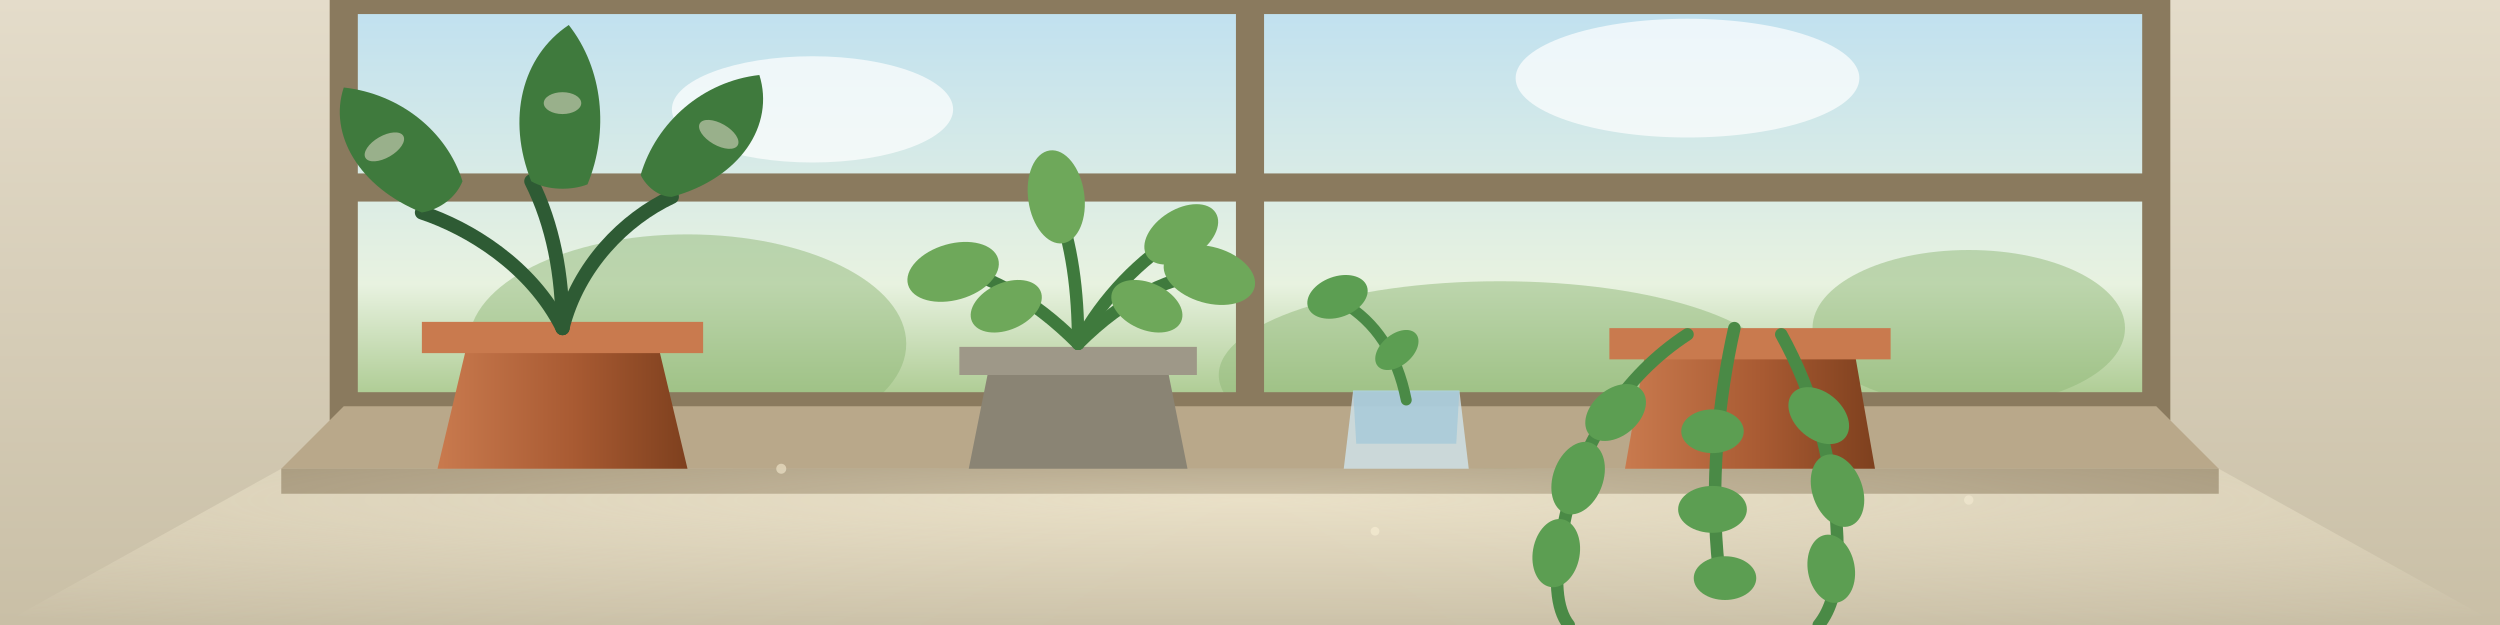
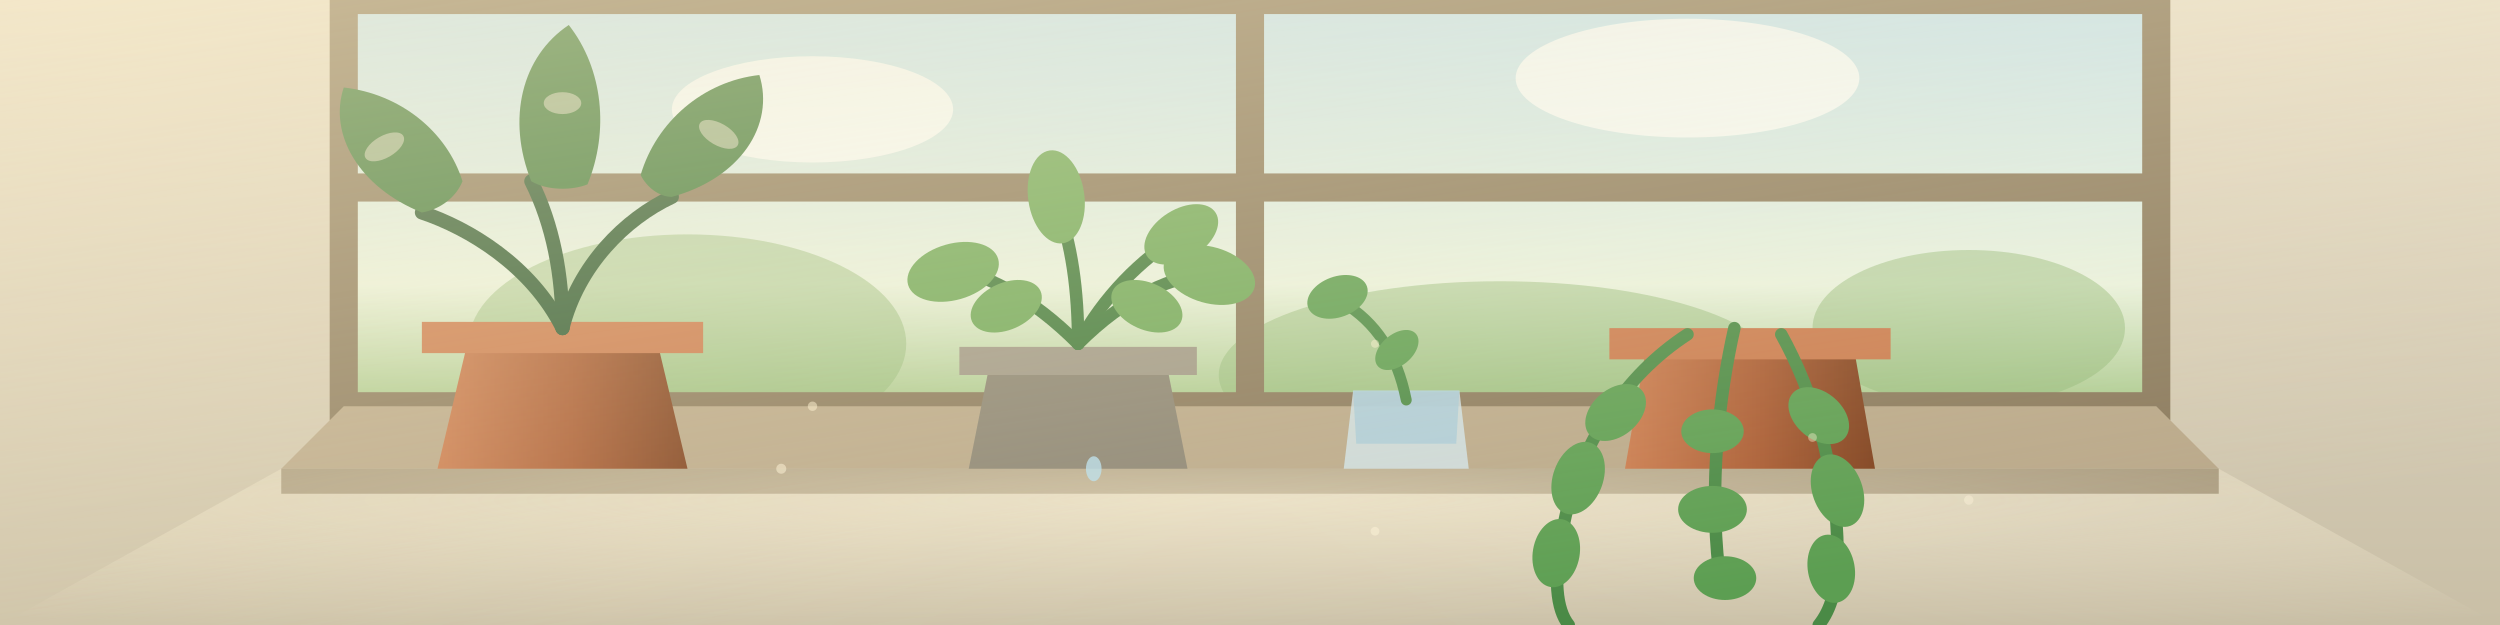
<svg xmlns="http://www.w3.org/2000/svg" viewBox="0 0 160 40" width="1600" height="400" role="presentation" preserveAspectRatio="xMidYMid slice">
  <style>
    .sway { animation: breathe 13s ease-in-out infinite alternate;
            transform-box: fill-box; transform-origin: 50% 0 }
    .s2 { animation-duration: 16s; animation-delay: -5s }
    .s3 { animation-duration: 11s; animation-delay: -3s }
    @keyframes breathe { from { transform: rotate(-1.4deg) } to { transform: rotate(1.4deg) } }
    .mote { animation: float 15s linear infinite }
    .m2 { animation-delay: -5s } .m3 { animation-delay: -10s }
    @keyframes float {
      0% { transform: translate(0,0); opacity: 0 }
      25% { opacity: .5 }
      100% { transform: translate(6px,-14px); opacity: 0 }
    }
    @media (prefers-reduced-motion: reduce) { .sway, .mote { animation: none } }
+     .leanleft { animation: reach 17s ease-in-out infinite alternate;
+                 transform-box: view-box; transform-origin: 80px 40px }
+     @keyframes reach { from { transform: skewX(-.7deg) } to { transform: skewX(.7deg) } }
+     .sunbeam { animation: creep 21s ease-in-out infinite alternate }
+     @keyframes creep { from { transform: translateX(-9px); opacity: .3 }
+                        to { transform: translateX(9px); opacity: .58 } }
+     @media (prefers-reduced-motion: reduce) { .leanleft, .sunbeam { animation: none } }
+     .dust { animation: swim 19s linear infinite }
+     .d2 { animation-delay: -6.4s } .d3 { animation-delay: -12.8s }
+     @keyframes swim { 0% { transform: translate(0,0); opacity: 0 }
+                       25% { opacity: .55 }
+                       100% { transform: translate(-7px,-15px); opacity: 0 } }
+     .drip { animation: bead 11s ease-in infinite }
+     @keyframes bead { 0%,62% { transform: translateY(0); opacity: 0 }
+                       66% { opacity: .8 }
+                       86%,100% { transform: translateY(7px); opacity: 0 } }
+     @media (prefers-reduced-motion: reduce) { .dust, .drip { animation: none } }
  </style>
  <defs>
+     <linearGradient id="sillbeam" x1="0" y1="0" x2=".6" y2="1">
+       <stop offset="0%" stop-color="#FFF0C8" stop-opacity=".55" />
+       <stop offset="100%" stop-color="#FFF0C8" stop-opacity="0" />
+     </linearGradient>
    <linearGradient id="wallP" x1="0" y1="0" x2="0" y2="1">
      <stop offset="0%" stop-color="#E4DCCA" />
      <stop offset="100%" stop-color="#C9BFA6" />
    </linearGradient>
    <linearGradient id="outside" x1="0" y1="0" x2="0" y2="1">
      <stop offset="0%" stop-color="#BFE0F0" />
      <stop offset="70%" stop-color="#E8F2E0" />
      <stop offset="100%" stop-color="#A8C88C" />
    </linearGradient>
    <linearGradient id="terracotta" x1="0" y1="0" x2="1" y2="0">
      <stop offset="0%" stop-color="#C97A4E" />
      <stop offset="55%" stop-color="#A85A32" />
      <stop offset="100%" stop-color="#7E401E" />
    </linearGradient>
    <radialGradient id="sunP" cx=".5" cy=".2" r=".9">
      <stop offset="0%" stop-color="#FFF6DC" stop-opacity=".55" />
      <stop offset="100%" stop-color="#FFF6DC" stop-opacity="0" />
    </radialGradient>
  </defs>
  <rect width="160" height="40" fill="url(#wallP)" />
  <path d="M22 0 L138 0 L138 26 L22 26 Z" fill="url(#outside)" />
  <g fill="#8FB878" opacity=".5">
    <ellipse cx="44" cy="22" rx="14" ry="7" />
    <ellipse cx="96" cy="24" rx="18" ry="6" />
    <ellipse cx="126" cy="21" rx="10" ry="5" />
  </g>
  <g fill="#FFFFFF" opacity=".7">
    <ellipse cx="52" cy="7" rx="9" ry="3.4" />
    <ellipse cx="108" cy="5" rx="11" ry="3.8" />
  </g>
  <g stroke="#8A7A5E" stroke-width="1.8" fill="none">
    <path d="M22 0 L138 0 L138 26 L22 26 Z" />
    <path d="M80 0 L80 26" />
    <path d="M22 12 L138 12" />
  </g>
  <path d="M22 26 L138 26 L142 30 L18 30 Z" fill="#B9A88A" />
  <path d="M18 30 L142 30 L142 31.6 L18 31.6 Z" fill="#8A7A5E" />
  <path d="M18 30 L142 30 L160 40 L0 40 Z" fill="url(#sunP)" />
  <g class="sway">
    <path d="M28 30 L44 30 L42 21.6 L30 21.6 Z" fill="url(#terracotta)" />
    <path d="M27 22.6 L45 22.6 L45 20.6 L27 20.6 Z" fill="#C97A4E" />
    <g stroke="#2E5B34" stroke-width=".9" fill="none" stroke-linecap="round">
      <path d="M36 21 C34 17 30 14.6 27 13.6" />
      <path d="M36 21 C37 17 40 14 43 12.6" />
      <path d="M36 21 C36 17.6 35.4 14.4 34 11.6" />
    </g>
    <g fill="#3F7A3D">
      <path d="M27 13.6 C23 12 21 8.6 22 5.6 C25.6 6 28.6 8.4 29.6 11.6 C29.2 12.6 28.2 13.4 27 13.6 Z" />
      <path d="M43 12.6 C47.4 11.4 49.6 8 48.6 4.8 C45 5.2 42 7.8 41 11.2 C41.4 12 42.2 12.6 43 12.6 Z" />
      <path d="M34 11.6 C32.4 7.6 33.4 3.6 36.4 1.6 C38.6 4.4 39 8.4 37.6 11.8                C36.6 12.2 35 12.2 34 11.6 Z" />
    </g>
    <g fill="#E4DCCA" opacity=".55">
      <ellipse cx="24.6" cy="9.4" rx="1.4" ry=".7" transform="rotate(-30 24.6 9.4)" />
      <ellipse cx="46" cy="8.6" rx="1.4" ry=".7" transform="rotate(30 46 8.6)" />
      <ellipse cx="36" cy="6.6" rx="1.2" ry=".7" />
    </g>
  </g>
  <g>
    <path d="M104 30 L120 30 L118.6 22 L105.4 22 Z" fill="url(#terracotta)" />
    <path d="M103 23 L121 23 L121 21 L103 21 Z" fill="#C97A4E" />
    <g class="sway s2" stroke="#4A8A46" stroke-width=".8" fill="none" stroke-linecap="round">
      <path d="M108 21.4 C104 24 101 28.4 100 34 C99.4 37 99.6 39 100.4 40" />
      <path d="M114 21.4 C116 25 117.6 30 117.6 35.4 C117.6 37.6 117.2 39 116.4 40" />
      <path d="M111 21 C110 25.4 109.4 31 110 36.4" />
    </g>
    <g class="sway s2" fill="#5C9E52">
      <ellipse cx="103.4" cy="26.4" rx="2.2" ry="1.5" transform="rotate(-40 103.4 26.4)" />
      <ellipse cx="101" cy="30.6" rx="2.4" ry="1.6" transform="rotate(-70 101 30.6)" />
      <ellipse cx="99.6" cy="35.4" rx="2.2" ry="1.5" transform="rotate(-80 99.6 35.4)" />
      <ellipse cx="116.4" cy="26.6" rx="2.2" ry="1.5" transform="rotate(40 116.4 26.6)" />
      <ellipse cx="117.6" cy="31.4" rx="2.4" ry="1.6" transform="rotate(70 117.6 31.4)" />
      <ellipse cx="117.2" cy="36.4" rx="2.2" ry="1.5" transform="rotate(80 117.2 36.4)" />
      <ellipse cx="109.6" cy="27.6" rx="2" ry="1.4" />
      <ellipse cx="109.6" cy="32.6" rx="2.2" ry="1.5" />
      <ellipse cx="110.4" cy="37" rx="2" ry="1.4" />
    </g>
  </g>
  <g class="sway s3">
    <path d="M62 30 L76 30 L74.6 23 L63.4 23 Z" fill="#8A8474" />
    <path d="M61.4 24 L76.6 24 L76.6 22.2 L61.4 22.2 Z" fill="#9E9888" />
    <g stroke="#3F7A3D" stroke-width=".8" fill="none" stroke-linecap="round">
      <path d="M69 22 C66 19 63 17.4 60 17" />
      <path d="M69 22 C72 19 75 17.6 78 17.4" />
      <path d="M69 22 C69 18.6 68.6 15.6 67.6 13" />
      <path d="M69 22 C70.6 19 73 16.6 75.6 15" />
    </g>
    <g fill="#6EA85A">
      <ellipse cx="61" cy="17.4" rx="3" ry="1.8" transform="rotate(-16 61 17.4)" />
      <ellipse cx="77.4" cy="17.6" rx="3" ry="1.8" transform="rotate(16 77.4 17.6)" />
      <ellipse cx="67.6" cy="12.6" rx="1.8" ry="3" transform="rotate(-8 67.6 12.6)" />
      <ellipse cx="75.6" cy="15" rx="2.6" ry="1.6" transform="rotate(-32 75.6 15)" />
      <ellipse cx="64.4" cy="19.6" rx="2.4" ry="1.5" transform="rotate(-24 64.4 19.6)" />
      <ellipse cx="73.4" cy="19.6" rx="2.4" ry="1.5" transform="rotate(24 73.4 19.6)" />
    </g>
  </g>
  <g>
    <path d="M86 30 L94 30 L93.4 25 L86.6 25 Z" fill="#CFE4EC" opacity=".8" />
    <path d="M86.8 28.4 L93.2 28.4 L93.4 25 L86.6 25 Z" fill="#9FC8D8" opacity=".7" />
    <g stroke="#4A8A46" stroke-width=".7" fill="none" stroke-linecap="round">
      <path d="M90 25.6 C89.4 22.6 88 20.6 86 19.4" />
    </g>
    <ellipse cx="85.6" cy="19" rx="2" ry="1.3" fill="#5C9E52" transform="rotate(-20 85.6 19)" />
    <ellipse cx="89.4" cy="22.4" rx="1.6" ry="1" fill="#5C9E52" transform="rotate(-40 89.4 22.4)" />
  </g>
  <g fill="#FFF6DC">
    <circle class="mote" cx="50" cy="30" r=".32" opacity=".5" />
    <circle class="mote m2" cx="88" cy="34" r=".28" opacity=".45" />
    <circle class="mote m3" cx="126" cy="32" r=".3" opacity=".4" />
  </g>
+   <rect class="sunbeam" x="0" y="0" width="160" height="40" fill="url(#sillbeam)" />
+   <g fill="#FFF3D2">
+     <circle class="dust" cx="52" cy="26" r=".3" opacity=".5" />
+     <circle class="dust d2" cx="88" cy="22" r=".26" opacity=".45" />
+     <circle class="dust d3" cx="116" cy="28" r=".28" opacity=".4" />
+   </g>
+   <ellipse class="drip" cx="70" cy="30" rx=".5" ry=".8" fill="#BFE0E8" opacity=".8" />
</svg>
